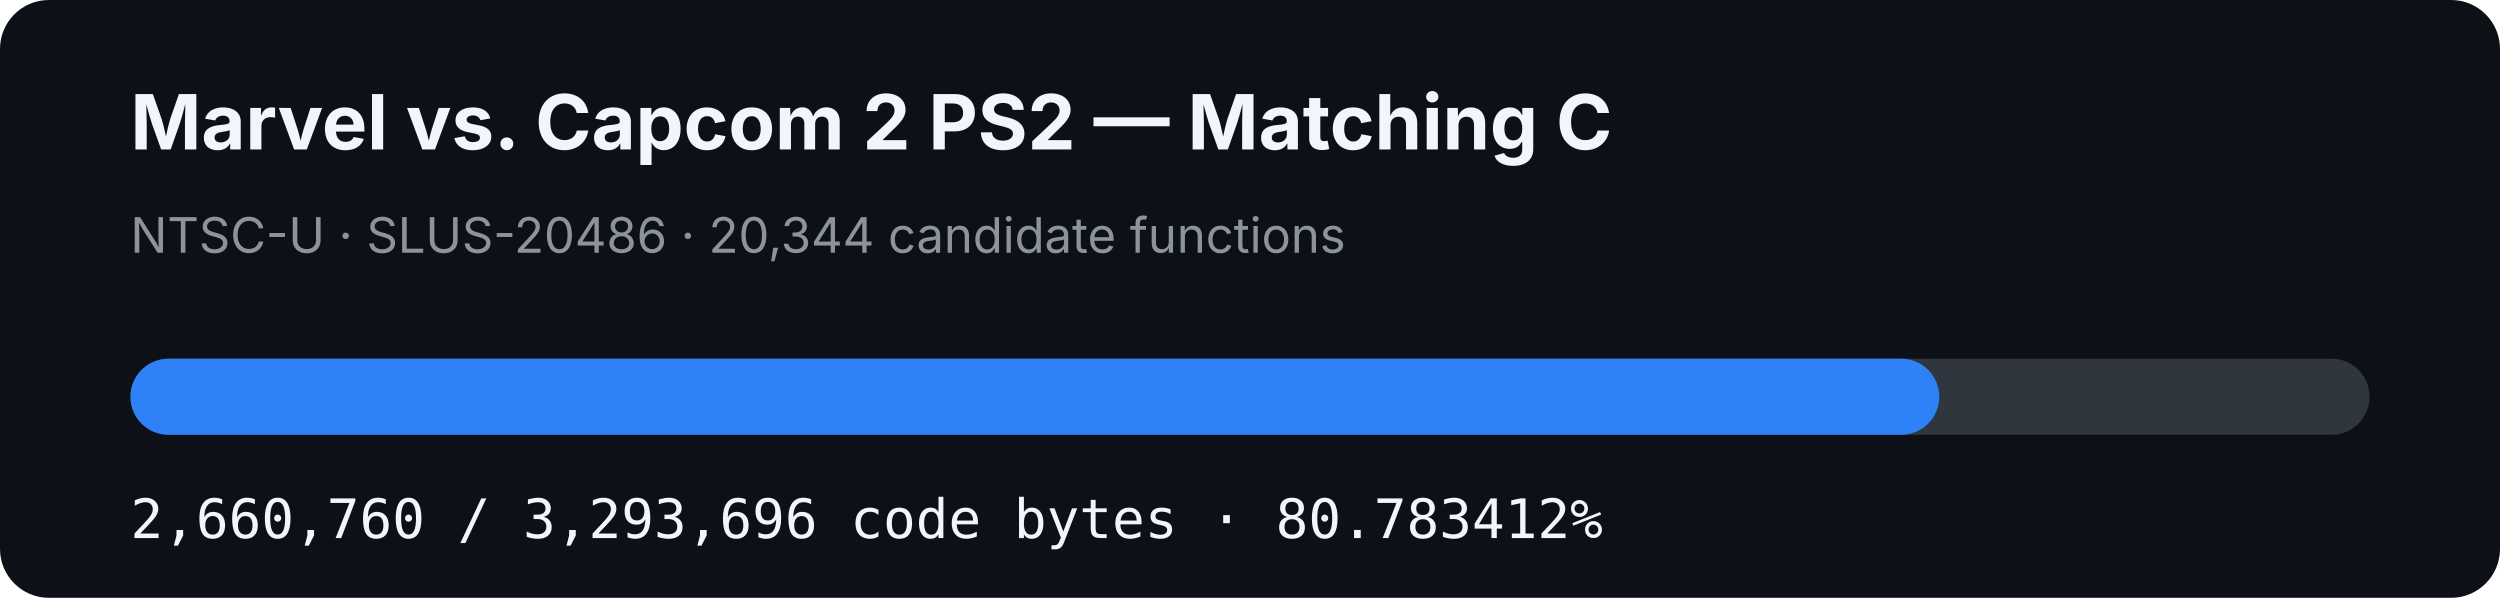
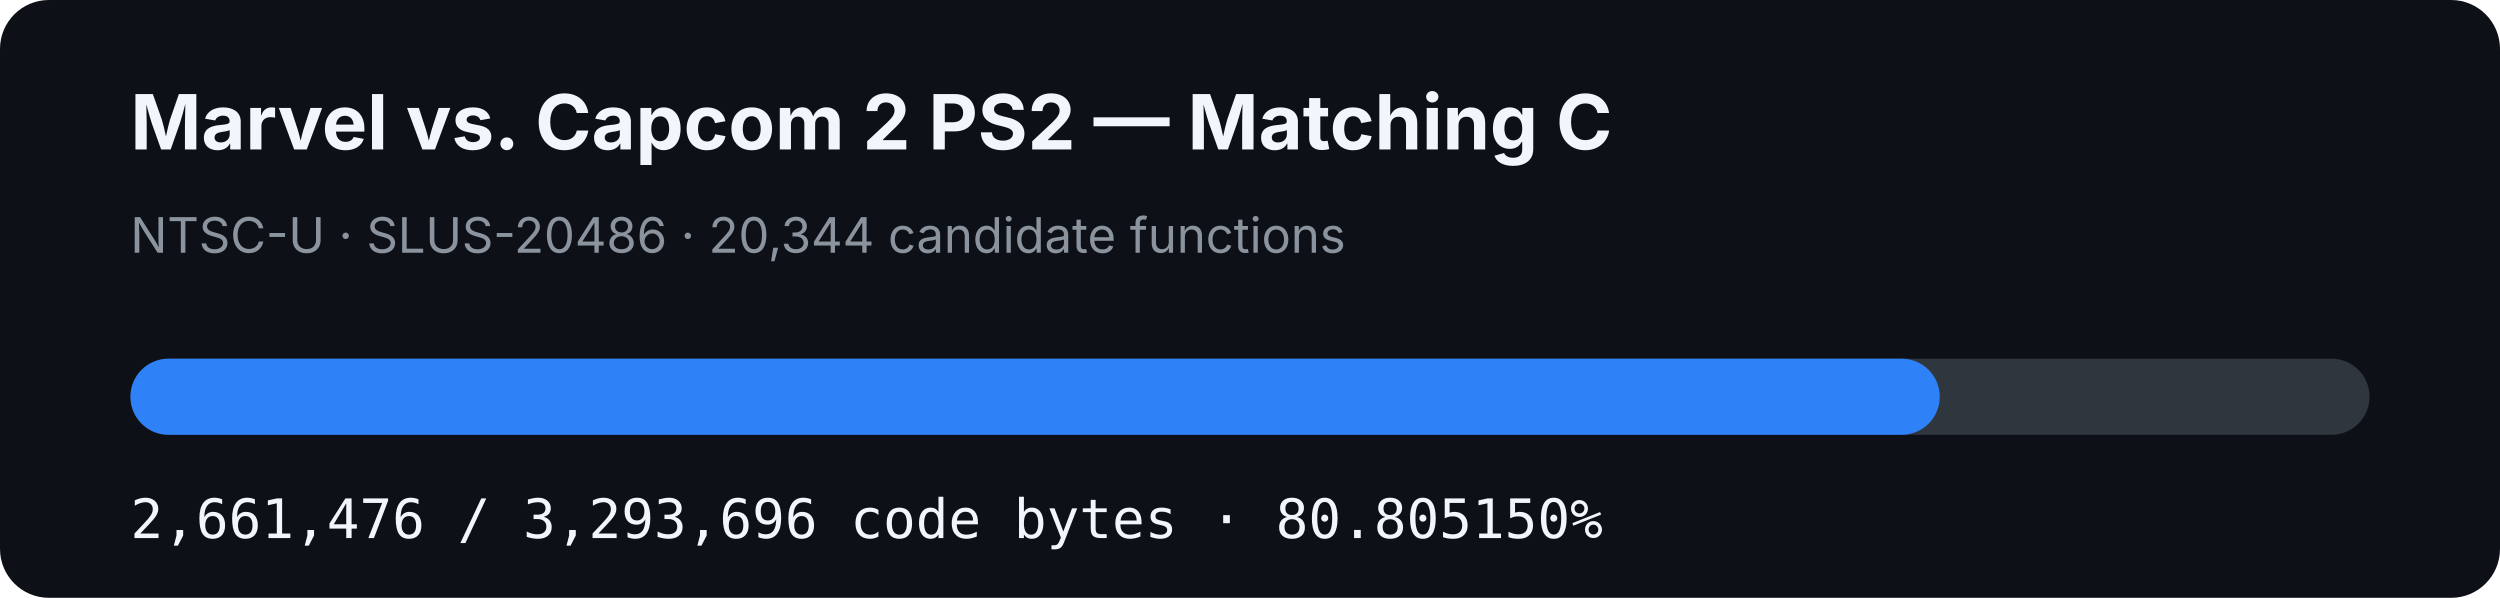
- <svg xmlns="http://www.w3.org/2000/svg" width="920" height="220" viewBox="0 0 920 220" role="img" aria-label="MVC2 PS2 matching C progress: 80.783412%">
+ <svg xmlns="http://www.w3.org/2000/svg" width="920" height="220" viewBox="0 0 920 220" role="img" aria-label="MVC2 PS2 matching C progress: 80.805150%">
  <rect width="920" height="220" rx="18" fill="#0d1117" />
  <text x="48" y="55" fill="#f0f6fc" font-family="-apple-system,BlinkMacSystemFont,Segoe UI,sans-serif" font-size="28" font-weight="700">Marvel vs. Capcom 2 PS2 — Matching C</text>
  <text x="48" y="93" fill="#8b949e" font-family="-apple-system,BlinkMacSystemFont,Segoe UI,sans-serif" font-size="18">NTSC-U · SLUS-20486 · 20,344 candidate functions</text>
  <rect x="48" y="132" width="824" height="28" rx="14" fill="#30363d" />
-   <rect x="48" y="132" width="665.655" height="28" rx="14" fill="#2f81f7" />
-   <text x="48" y="198" fill="#f0f6fc" font-family="ui-monospace,SFMono-Regular,Menlo,monospace" font-size="20">2,660,760 / 3,293,696 code bytes · 80.783412%</text>
+   <rect x="48" y="132" width="665.834" height="28" rx="14" fill="#2f81f7" />
+   <text x="48" y="198" fill="#f0f6fc" font-family="ui-monospace,SFMono-Regular,Menlo,monospace" font-size="20">2,661,476 / 3,293,696 code bytes · 80.805150%</text>
</svg>
